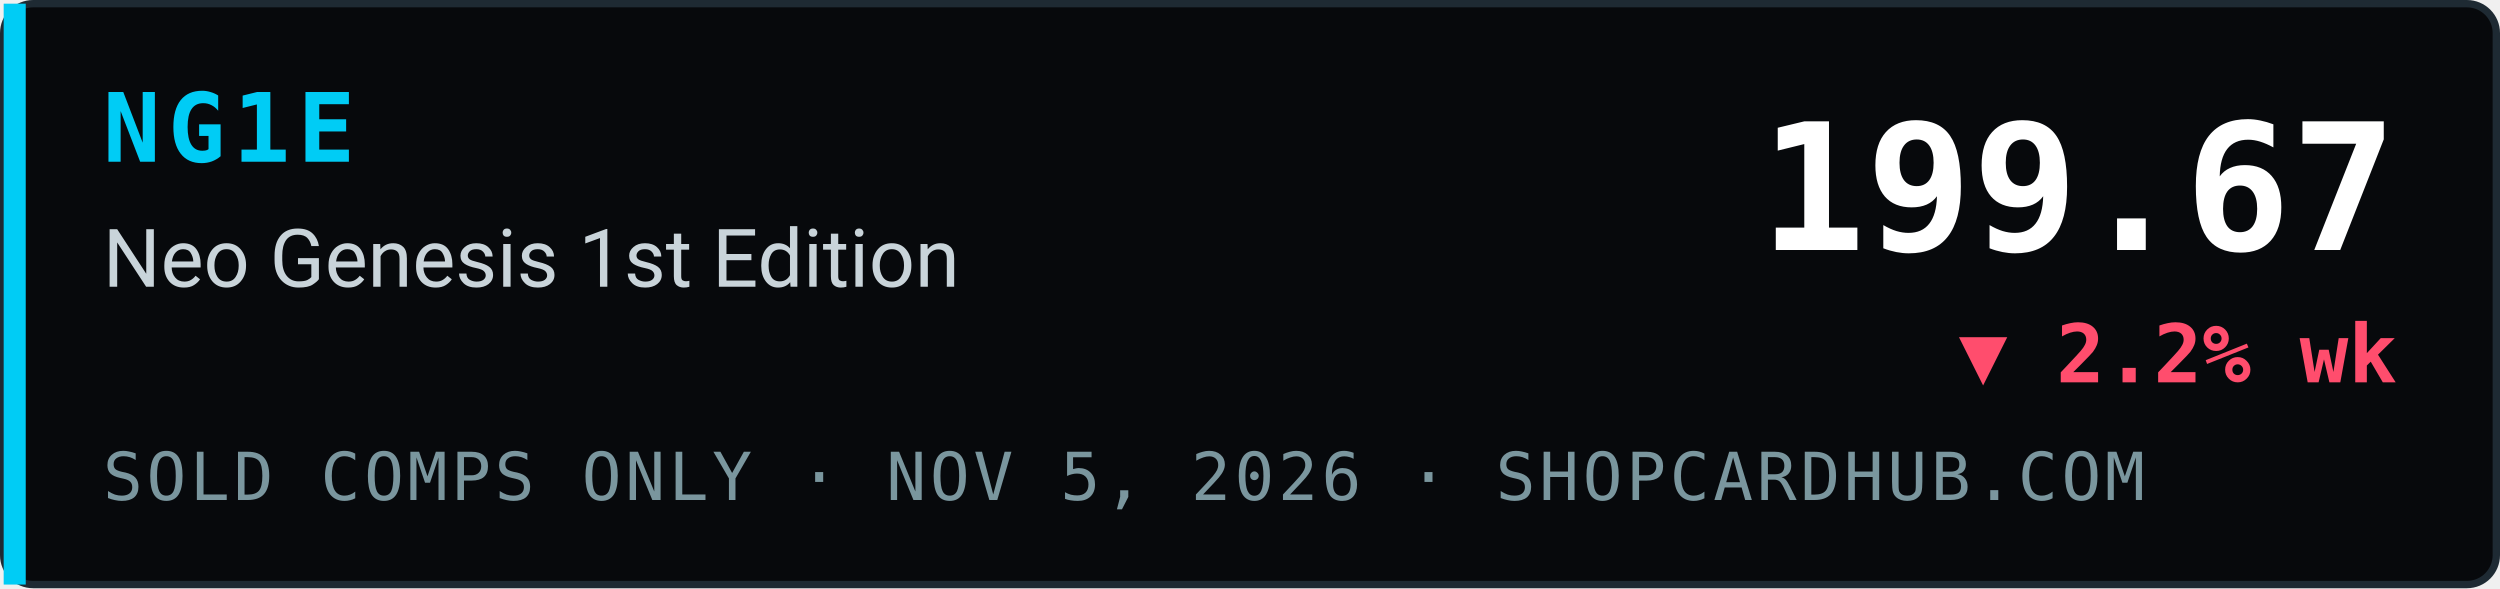
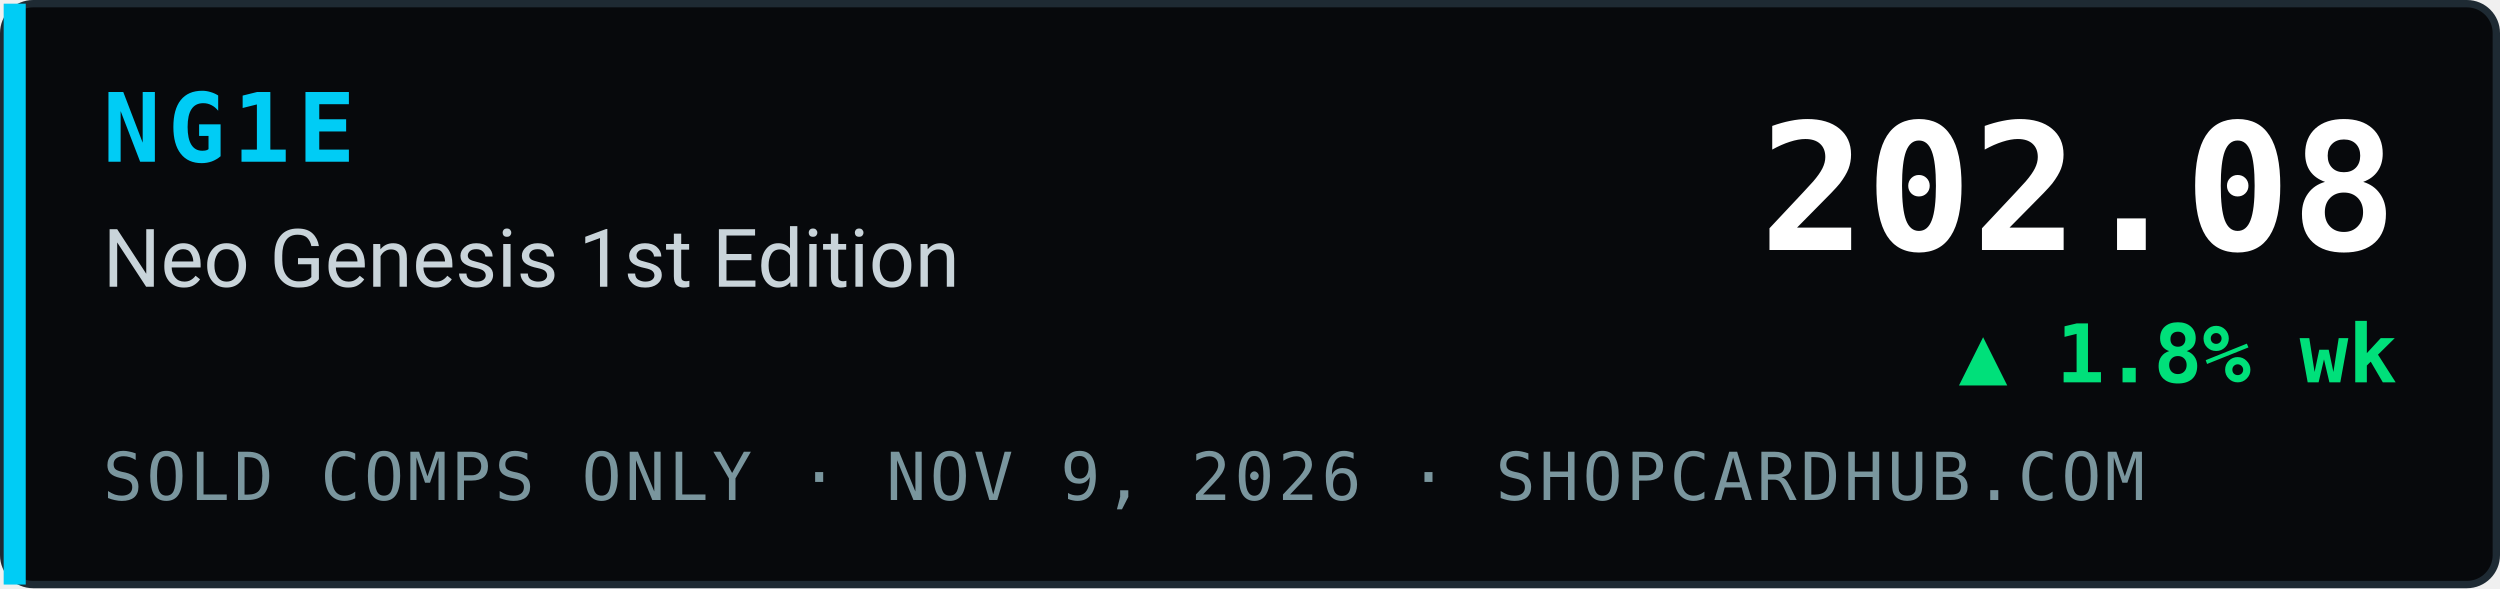
- <svg xmlns="http://www.w3.org/2000/svg" width="340" height="80" viewBox="0 0 340 80" role="img" aria-label="NG1E Neo Genesis 1st Edition index 199.67, ▼ 2.2% wk, sold comps only, ShopCardHub">
+ <svg xmlns="http://www.w3.org/2000/svg" width="340" height="80" viewBox="0 0 340 80" role="img" aria-label="NG1E Neo Genesis 1st Edition index 202.08, ▲ 1.8% wk, sold comps only, ShopCardHub">
  <rect x="0.5" y="0.5" width="339" height="79" rx="4" fill="#07090c" stroke="#1e2a33" />
  <rect x="0.5" y="0.5" width="3" height="79" fill="#00ccf5" />
  <text x="14" y="22" font-family="ui-monospace,SFMono-Regular,Menlo,Consolas,monospace" font-size="13" font-weight="700" fill="#00ccf5" letter-spacing="1">NG1E</text>
  <text x="14" y="39" font-family="system-ui,-apple-system,Segoe UI,Roboto,Helvetica,Arial,sans-serif" font-size="11" fill="#c9d4da">Neo Genesis 1st Edition</text>
-   <text x="14" y="68" font-family="ui-monospace,SFMono-Regular,Menlo,Consolas,monospace" font-size="9" fill="#7a969e" letter-spacing="0.5">SOLD COMPS ONLY · NOV 5, 2026 · SHOPCARDHUB.COM</text>
-   <text x="326" y="34" text-anchor="end" font-family="ui-monospace,SFMono-Regular,Menlo,Consolas,monospace" font-size="24" font-weight="700" fill="#ffffff">199.67</text>
-   <text x="326" y="52" text-anchor="end" font-family="ui-monospace,SFMono-Regular,Menlo,Consolas,monospace" font-size="11" font-weight="700" fill="#ff4d6d">▼ 2.2% wk</text>
+   <text x="14" y="68" font-family="ui-monospace,SFMono-Regular,Menlo,Consolas,monospace" font-size="9" fill="#7a969e" letter-spacing="0.5">SOLD COMPS ONLY · NOV 9, 2026 · SHOPCARDHUB.COM</text>
+   <text x="326" y="34" text-anchor="end" font-family="ui-monospace,SFMono-Regular,Menlo,Consolas,monospace" font-size="24" font-weight="700" fill="#ffffff">202.08</text>
+   <text x="326" y="52" text-anchor="end" font-family="ui-monospace,SFMono-Regular,Menlo,Consolas,monospace" font-size="11" font-weight="700" fill="#00e07a">▲ 1.8% wk</text>
</svg>
